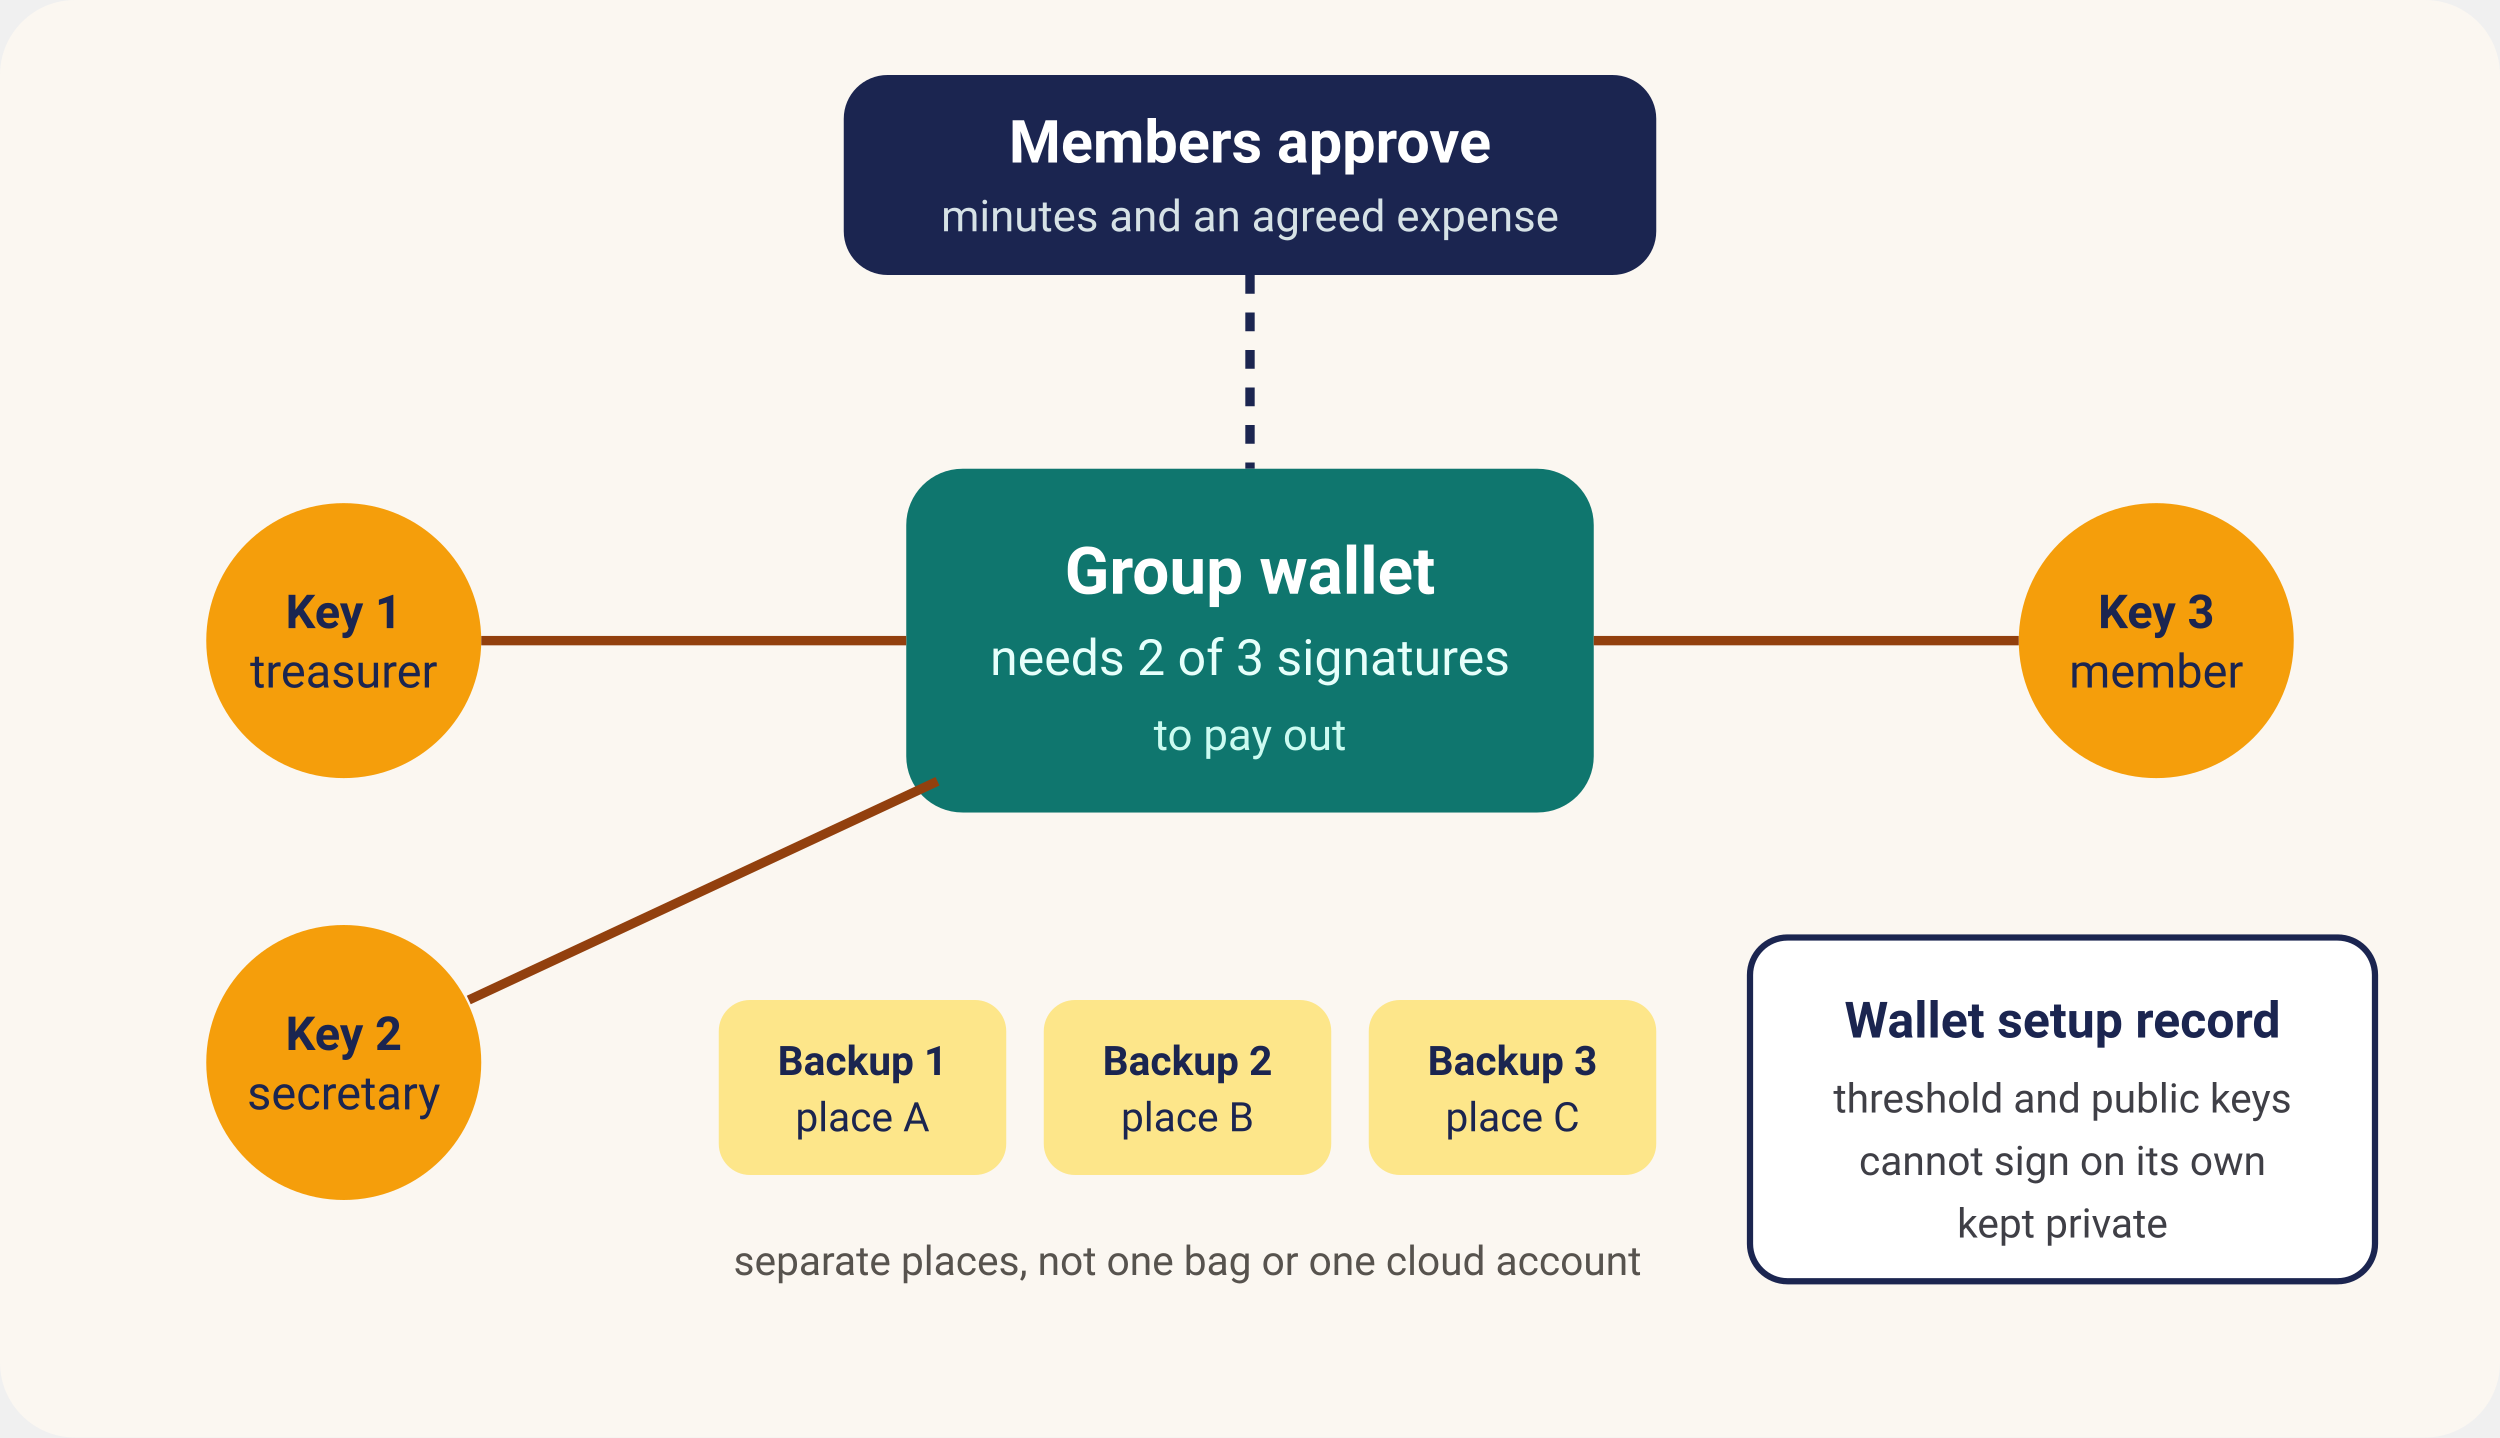
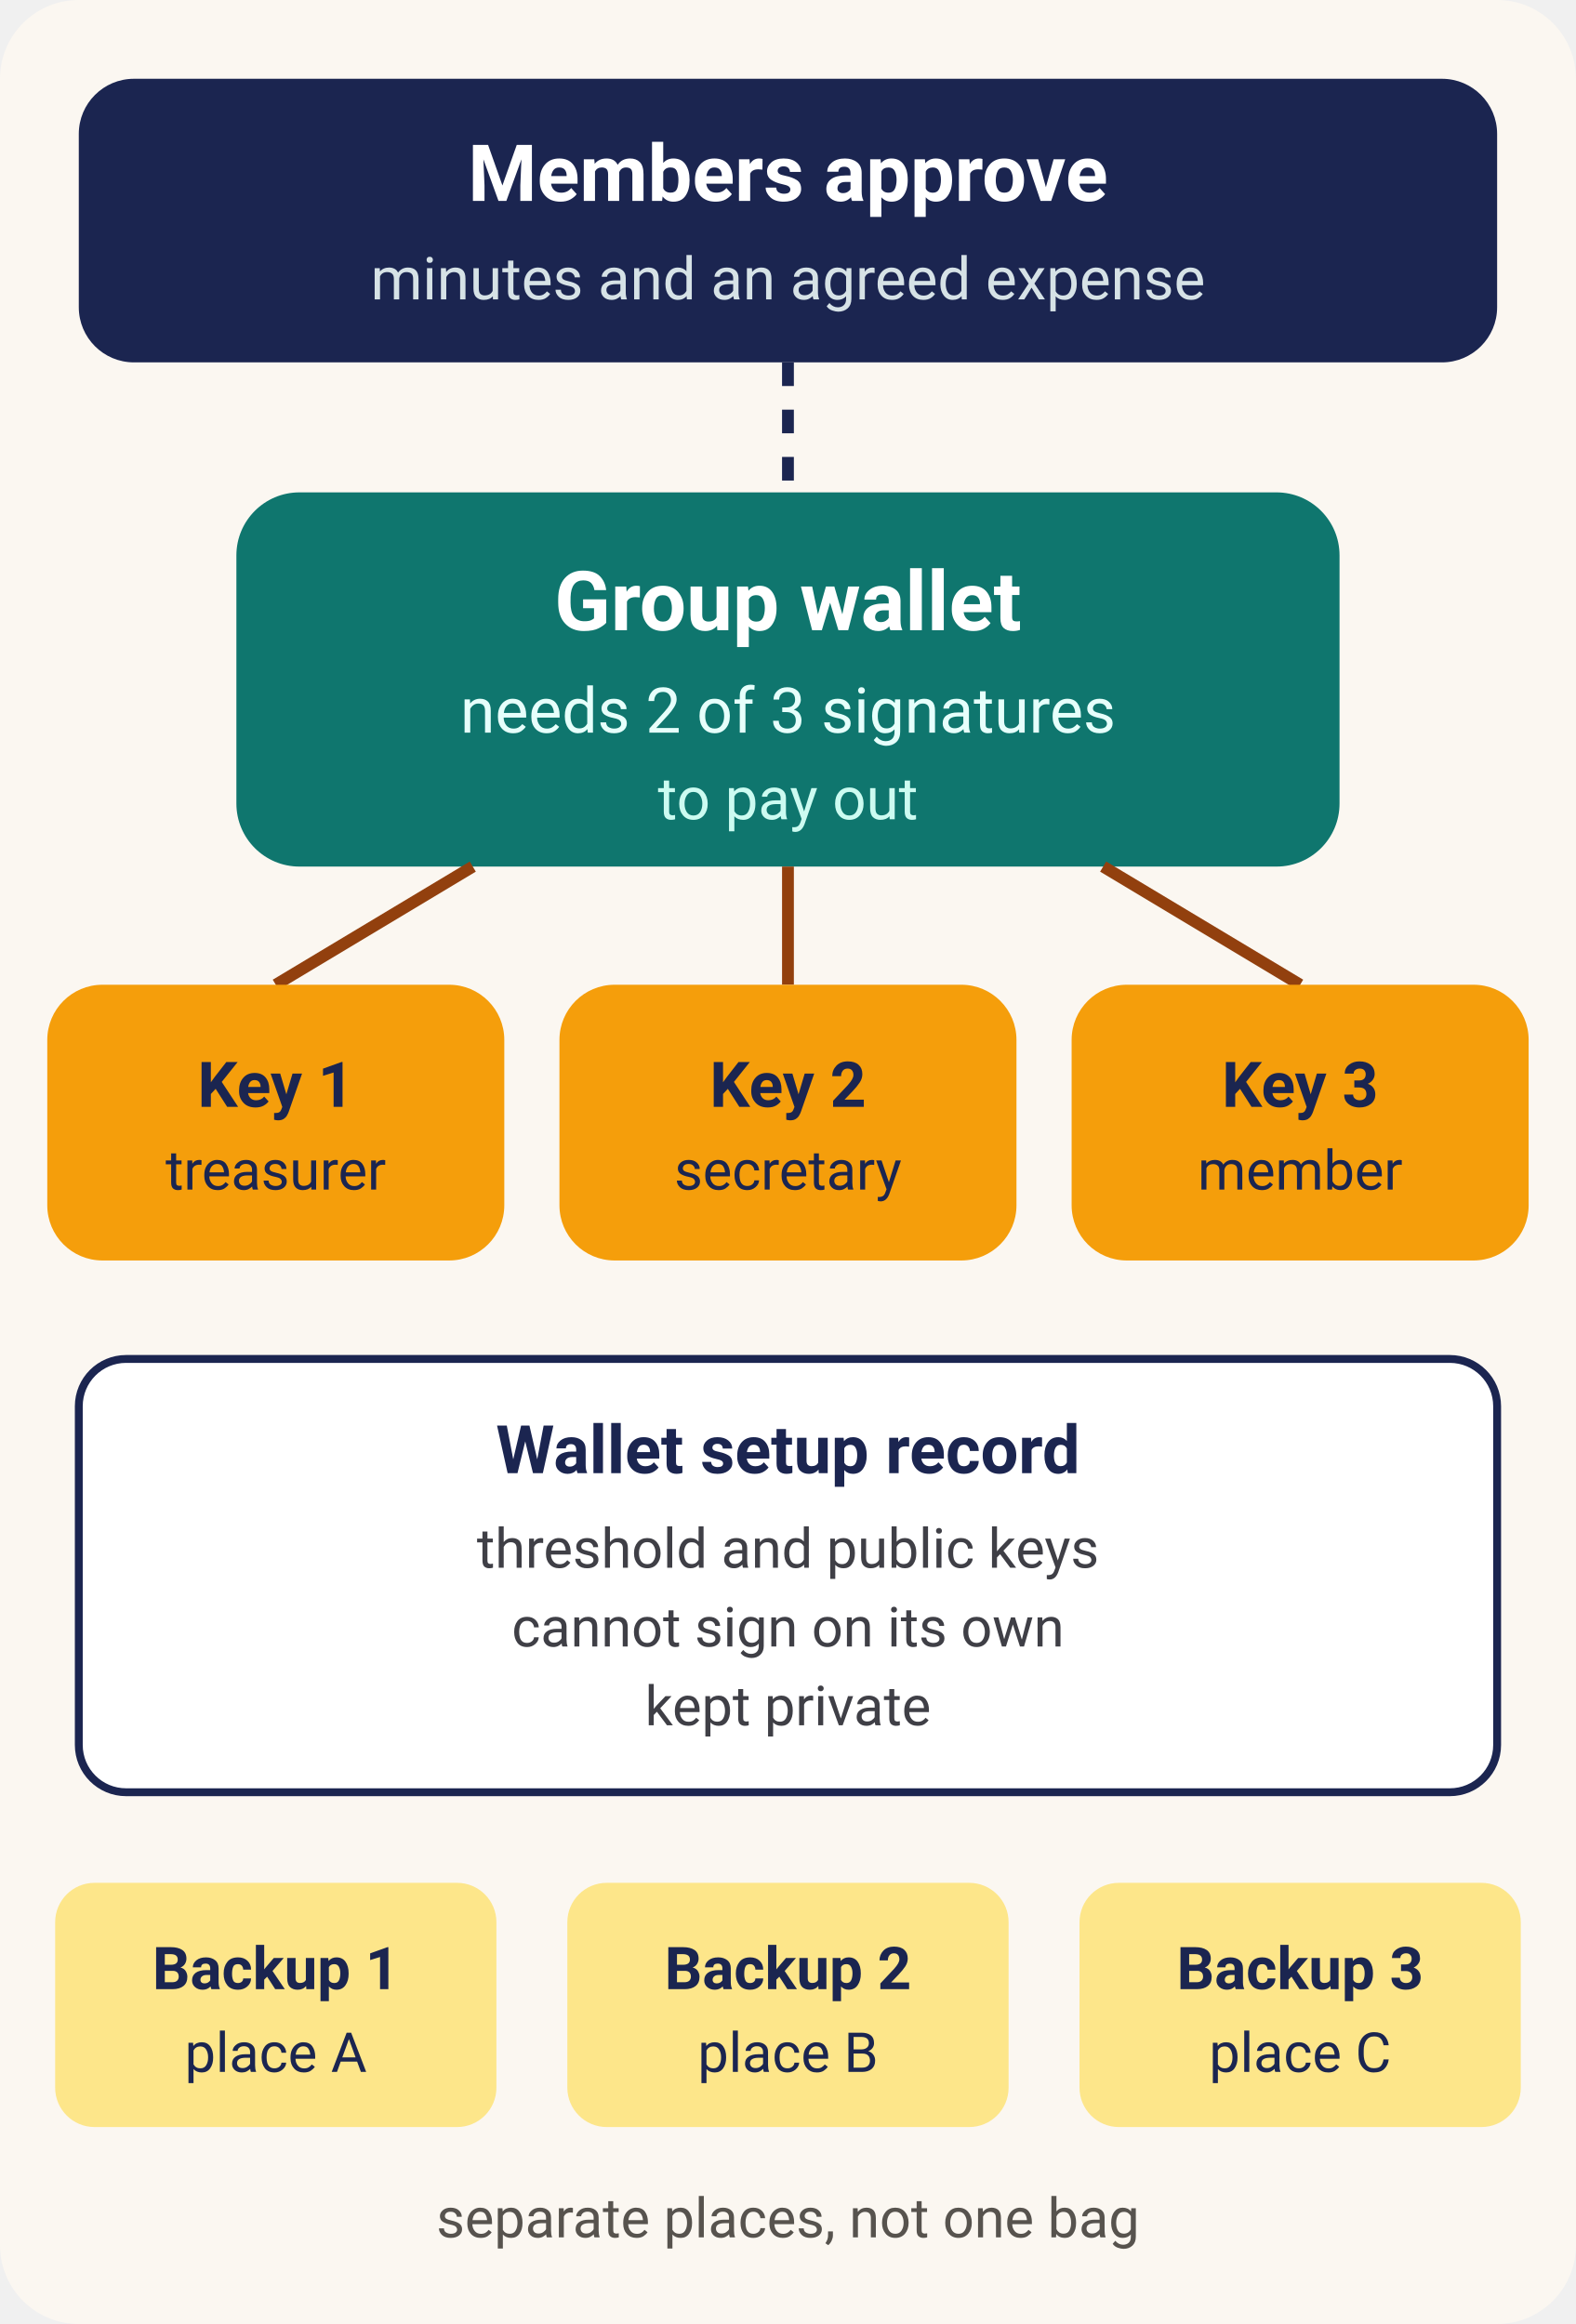
- <svg xmlns="http://www.w3.org/2000/svg" viewBox="0 0 800 460" font-family="system-ui, -apple-system, 'Segoe UI', Roboto, sans-serif" role="img" aria-labelledby="t">
-   <rect width="800" height="460" rx="24" fill="#fbf7f1" />
-   <rect x="270" y="24" width="260" height="64" rx="14" fill="#1b2550" />
-   <text x="400" y="52" text-anchor="middle" font-size="19" font-weight="700" fill="#fff">Members approve</text>
-   <text x="400" y="74" text-anchor="middle" font-size="14" fill="#d6e2e6">minutes and an agreed expense</text>
-   <path d="M400 88 V150" stroke="#1b2550" stroke-width="3" stroke-dasharray="6 6" />
-   <rect x="290" y="150" width="220" height="110" rx="18" fill="#0f766e" />
-   <text x="400" y="190" text-anchor="middle" font-size="21" font-weight="700" fill="#fff">Group wallet</text>
-   <text x="400" y="216" text-anchor="middle" font-size="16" fill="#e6fffb">needs 2 of 3 signatures</text>
-   <text x="400" y="240" text-anchor="middle" font-size="14" fill="#ccfbf1">to pay out</text>
-   <g font-size="15" text-anchor="middle">
-     <circle cx="110" cy="205" r="44" fill="#f59e0b" />
-     <text x="110" y="201" font-weight="700" fill="#1b2550">Key 1</text>
-     <text x="110" y="220" fill="#1b2550">treasurer</text>
-     <circle cx="110" cy="340" r="44" fill="#f59e0b" />
-     <text x="110" y="336" font-weight="700" fill="#1b2550">Key 2</text>
-     <text x="110" y="355" fill="#1b2550">secretary</text>
-     <circle cx="690" cy="205" r="44" fill="#f59e0b" />
-     <text x="690" y="201" font-weight="700" fill="#1b2550">Key 3</text>
-     <text x="690" y="220" fill="#1b2550">member</text>
+ <svg xmlns="http://www.w3.org/2000/svg" width="400" height="590" viewBox="0 0 400 590" font-family="system-ui, -apple-system, 'Segoe UI', Roboto, sans-serif" role="img" aria-labelledby="t">
+   <rect width="400" height="590" rx="20" fill="#fbf7f1" />
+   <rect x="20" y="20" width="360" height="72" rx="14" fill="#1b2550" />
+   <text x="200" y="51" text-anchor="middle" font-size="20" font-weight="700" fill="#fff">Members approve</text>
+   <text x="200" y="76" text-anchor="middle" font-size="15" fill="#d6e2e6">minutes and an agreed expense</text>
+   <path d="M200 92 V125" stroke="#1b2550" stroke-width="3" stroke-dasharray="6 6" />
+   <rect x="60" y="125" width="280" height="95" rx="16" fill="#0f766e" />
+   <text x="200" y="160" text-anchor="middle" font-size="21" font-weight="700" fill="#fff">Group wallet</text>
+   <text x="200" y="186" text-anchor="middle" font-size="16" fill="#e6fffb">needs 2 of 3 signatures</text>
+   <text x="200" y="208" text-anchor="middle" font-size="15" fill="#ccfbf1">to pay out</text>
+   <path d="M120 220 L70 250 M200 220 V250 M280 220 L330 250" stroke="#92400e" stroke-width="3" />
+   <g text-anchor="middle" fill="#1b2550">
+     <rect x="12" y="250" width="116" height="70" rx="14" fill="#f59e0b" />
+     <text x="70" y="281" font-size="16" font-weight="700">Key 1</text>
+     <text x="70" y="302" font-size="14">treasurer</text>
+     <rect x="142" y="250" width="116" height="70" rx="14" fill="#f59e0b" />
+     <text x="200" y="281" font-size="16" font-weight="700">Key 2</text>
+     <text x="200" y="302" font-size="14">secretary</text>
+     <rect x="272" y="250" width="116" height="70" rx="14" fill="#f59e0b" />
+     <text x="330" y="281" font-size="16" font-weight="700">Key 3</text>
+     <text x="330" y="302" font-size="14">member</text>
  </g>
-   <path d="M154 205 H290 M150 320 L300 250 M646 205 H510" stroke="#92400e" stroke-width="3" />
-   <rect x="560" y="300" width="200" height="110" rx="12" fill="#fff" stroke="#1b2550" stroke-width="2" />
-   <text x="660" y="332" text-anchor="middle" font-size="16" font-weight="700" fill="#1b2550">Wallet setup record</text>
-   <text x="660" y="356" text-anchor="middle" font-size="13" fill="#3f3f46">threshold and public keys</text>
-   <text x="660" y="376" text-anchor="middle" font-size="13" fill="#3f3f46">cannot sign on its own</text>
-   <text x="660" y="396" text-anchor="middle" font-size="13" fill="#3f3f46">kept private</text>
-   <g font-size="13" text-anchor="middle" fill="#1b2550">
-     <rect x="230" y="320" width="92" height="56" rx="10" fill="#fde68a" />
-     <text x="276" y="344" font-weight="700">Backup 1</text>
-     <text x="276" y="362">place A</text>
-     <rect x="334" y="320" width="92" height="56" rx="10" fill="#fde68a" />
-     <text x="380" y="344" font-weight="700">Backup 2</text>
-     <text x="380" y="362">place B</text>
-     <rect x="438" y="320" width="92" height="56" rx="10" fill="#fde68a" />
-     <text x="484" y="344" font-weight="700">Backup 3</text>
-     <text x="484" y="362">place C</text>
+   <rect x="20" y="345" width="360" height="110" rx="12" fill="#fff" stroke="#1b2550" stroke-width="2" />
+   <text x="200" y="374" text-anchor="middle" font-size="17" font-weight="700" fill="#1b2550">Wallet setup record</text>
+   <text x="200" y="398" text-anchor="middle" font-size="14" fill="#3f3f46">threshold and public keys</text>
+   <text x="200" y="418" text-anchor="middle" font-size="14" fill="#3f3f46">cannot sign on its own</text>
+   <text x="200" y="438" text-anchor="middle" font-size="14" fill="#3f3f46">kept private</text>
+   <g text-anchor="middle" fill="#1b2550">
+     <rect x="14" y="478" width="112" height="62" rx="10" fill="#fde68a" />
+     <text x="70" y="505" font-size="15" font-weight="700">Backup 1</text>
+     <text x="70" y="526" font-size="14">place A</text>
+     <rect x="144" y="478" width="112" height="62" rx="10" fill="#fde68a" />
+     <text x="200" y="505" font-size="15" font-weight="700">Backup 2</text>
+     <text x="200" y="526" font-size="14">place B</text>
+     <rect x="274" y="478" width="112" height="62" rx="10" fill="#fde68a" />
+     <text x="330" y="505" font-size="15" font-weight="700">Backup 3</text>
+     <text x="330" y="526" font-size="14">place C</text>
  </g>
-   <text x="380" y="408" text-anchor="middle" font-size="13" fill="#57534e">separate places, not one bag or one cloud account</text>
+   <text x="200" y="568" text-anchor="middle" font-size="14" fill="#57534e">separate places, not one bag</text>
</svg>
